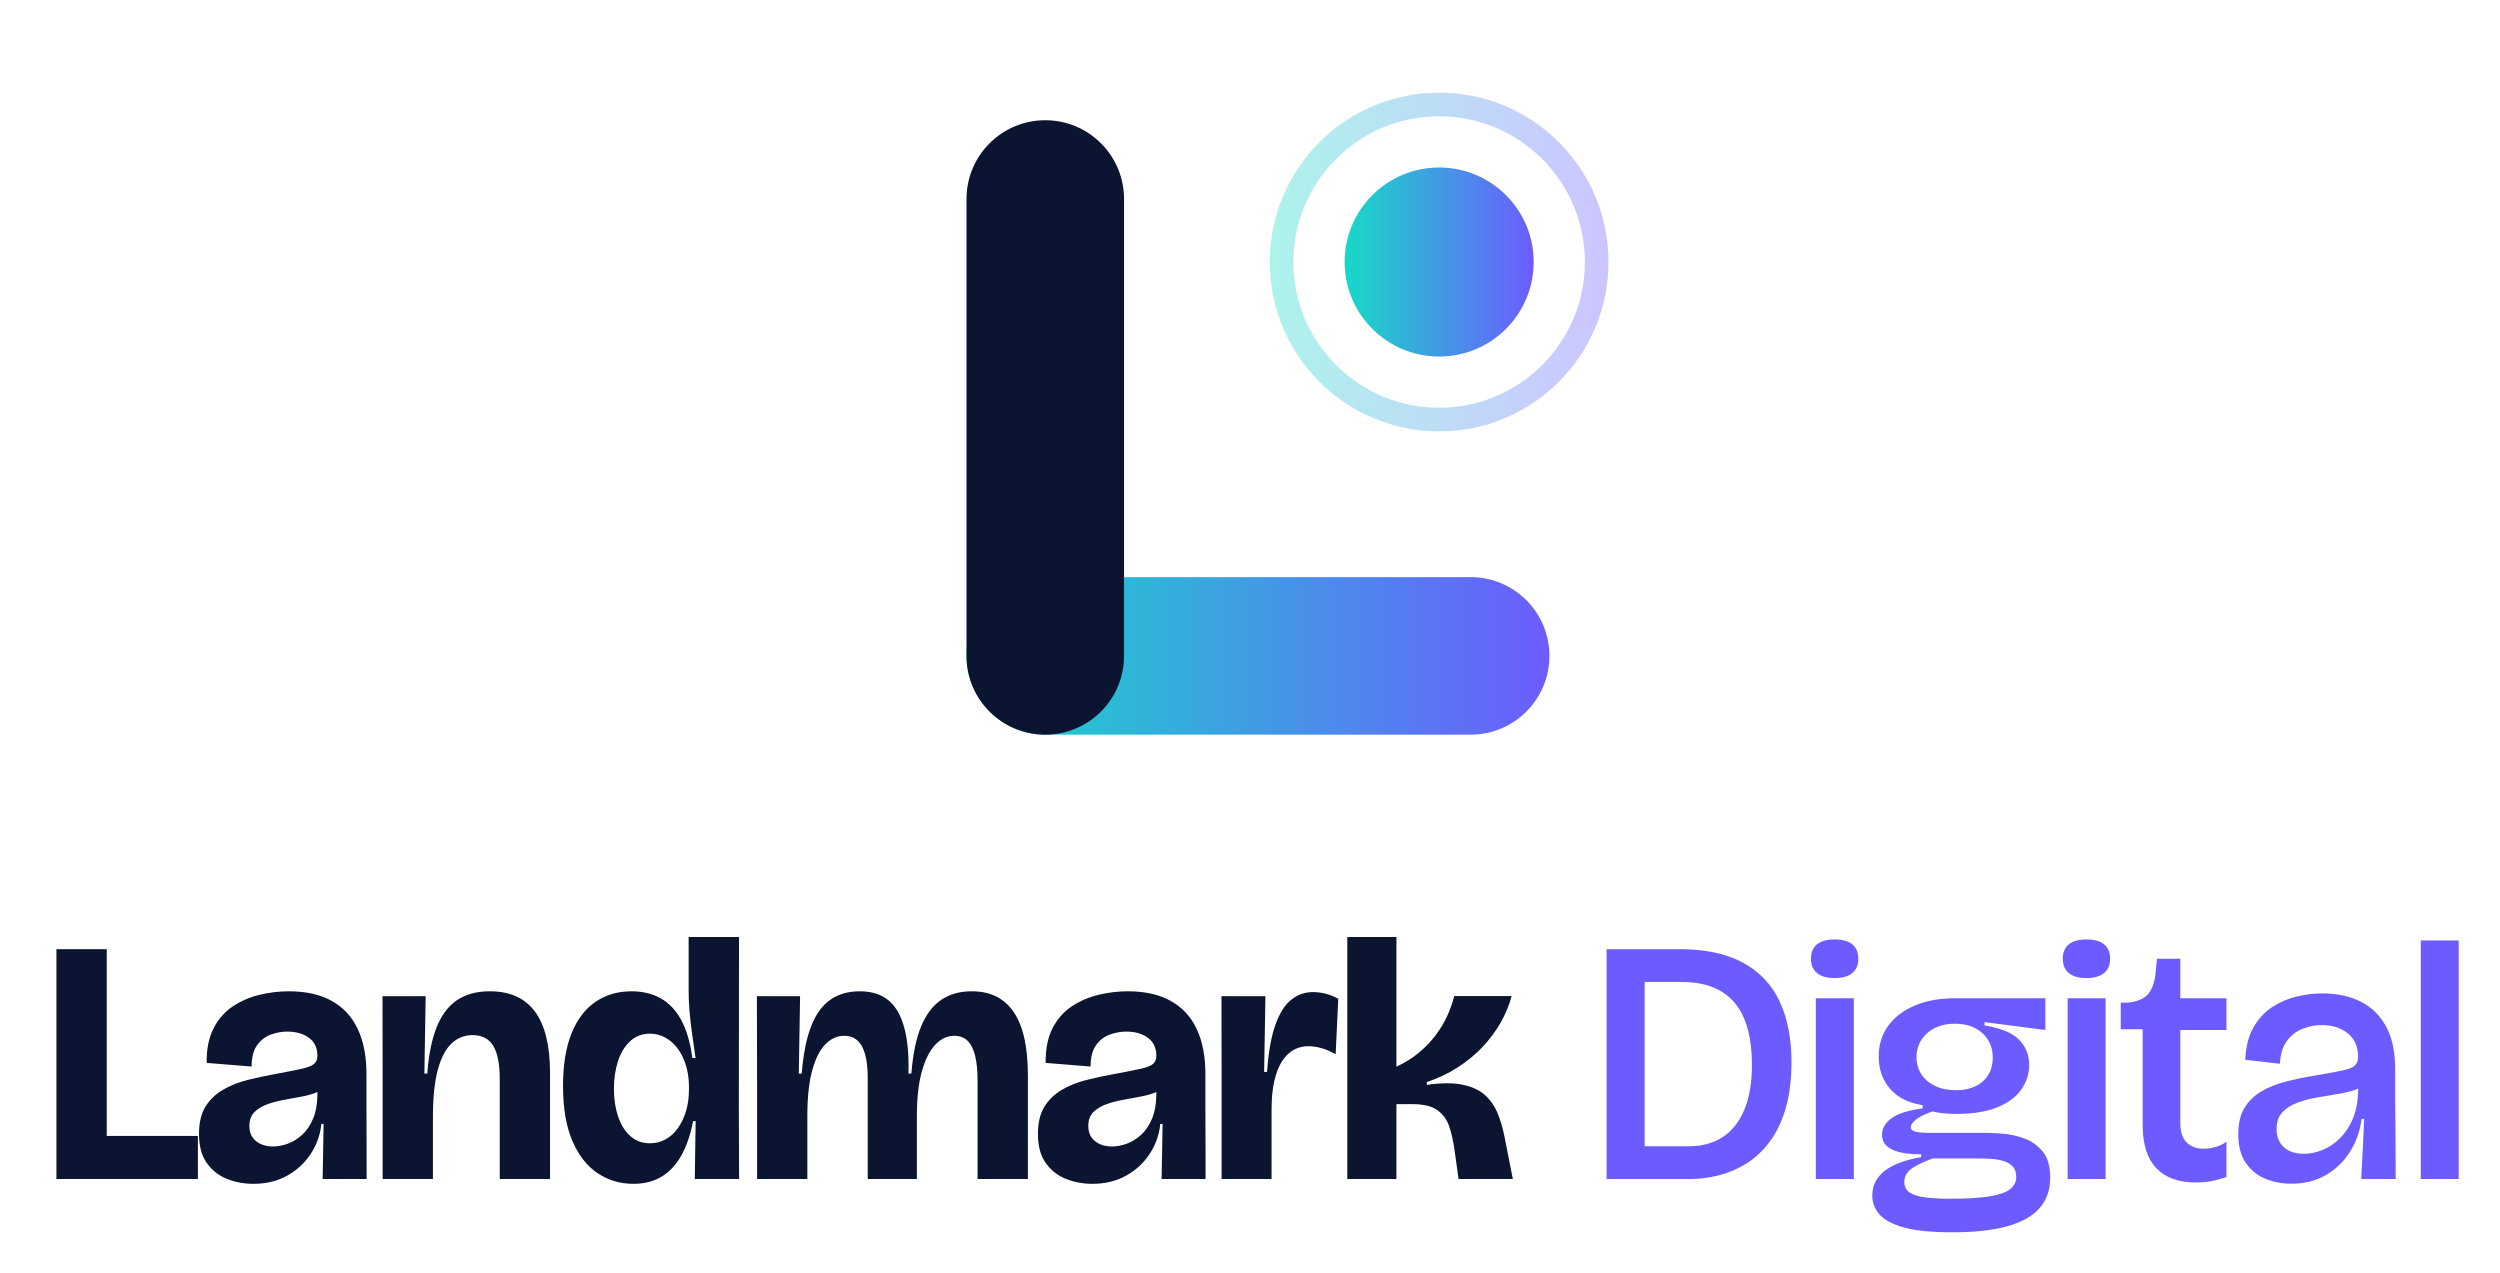
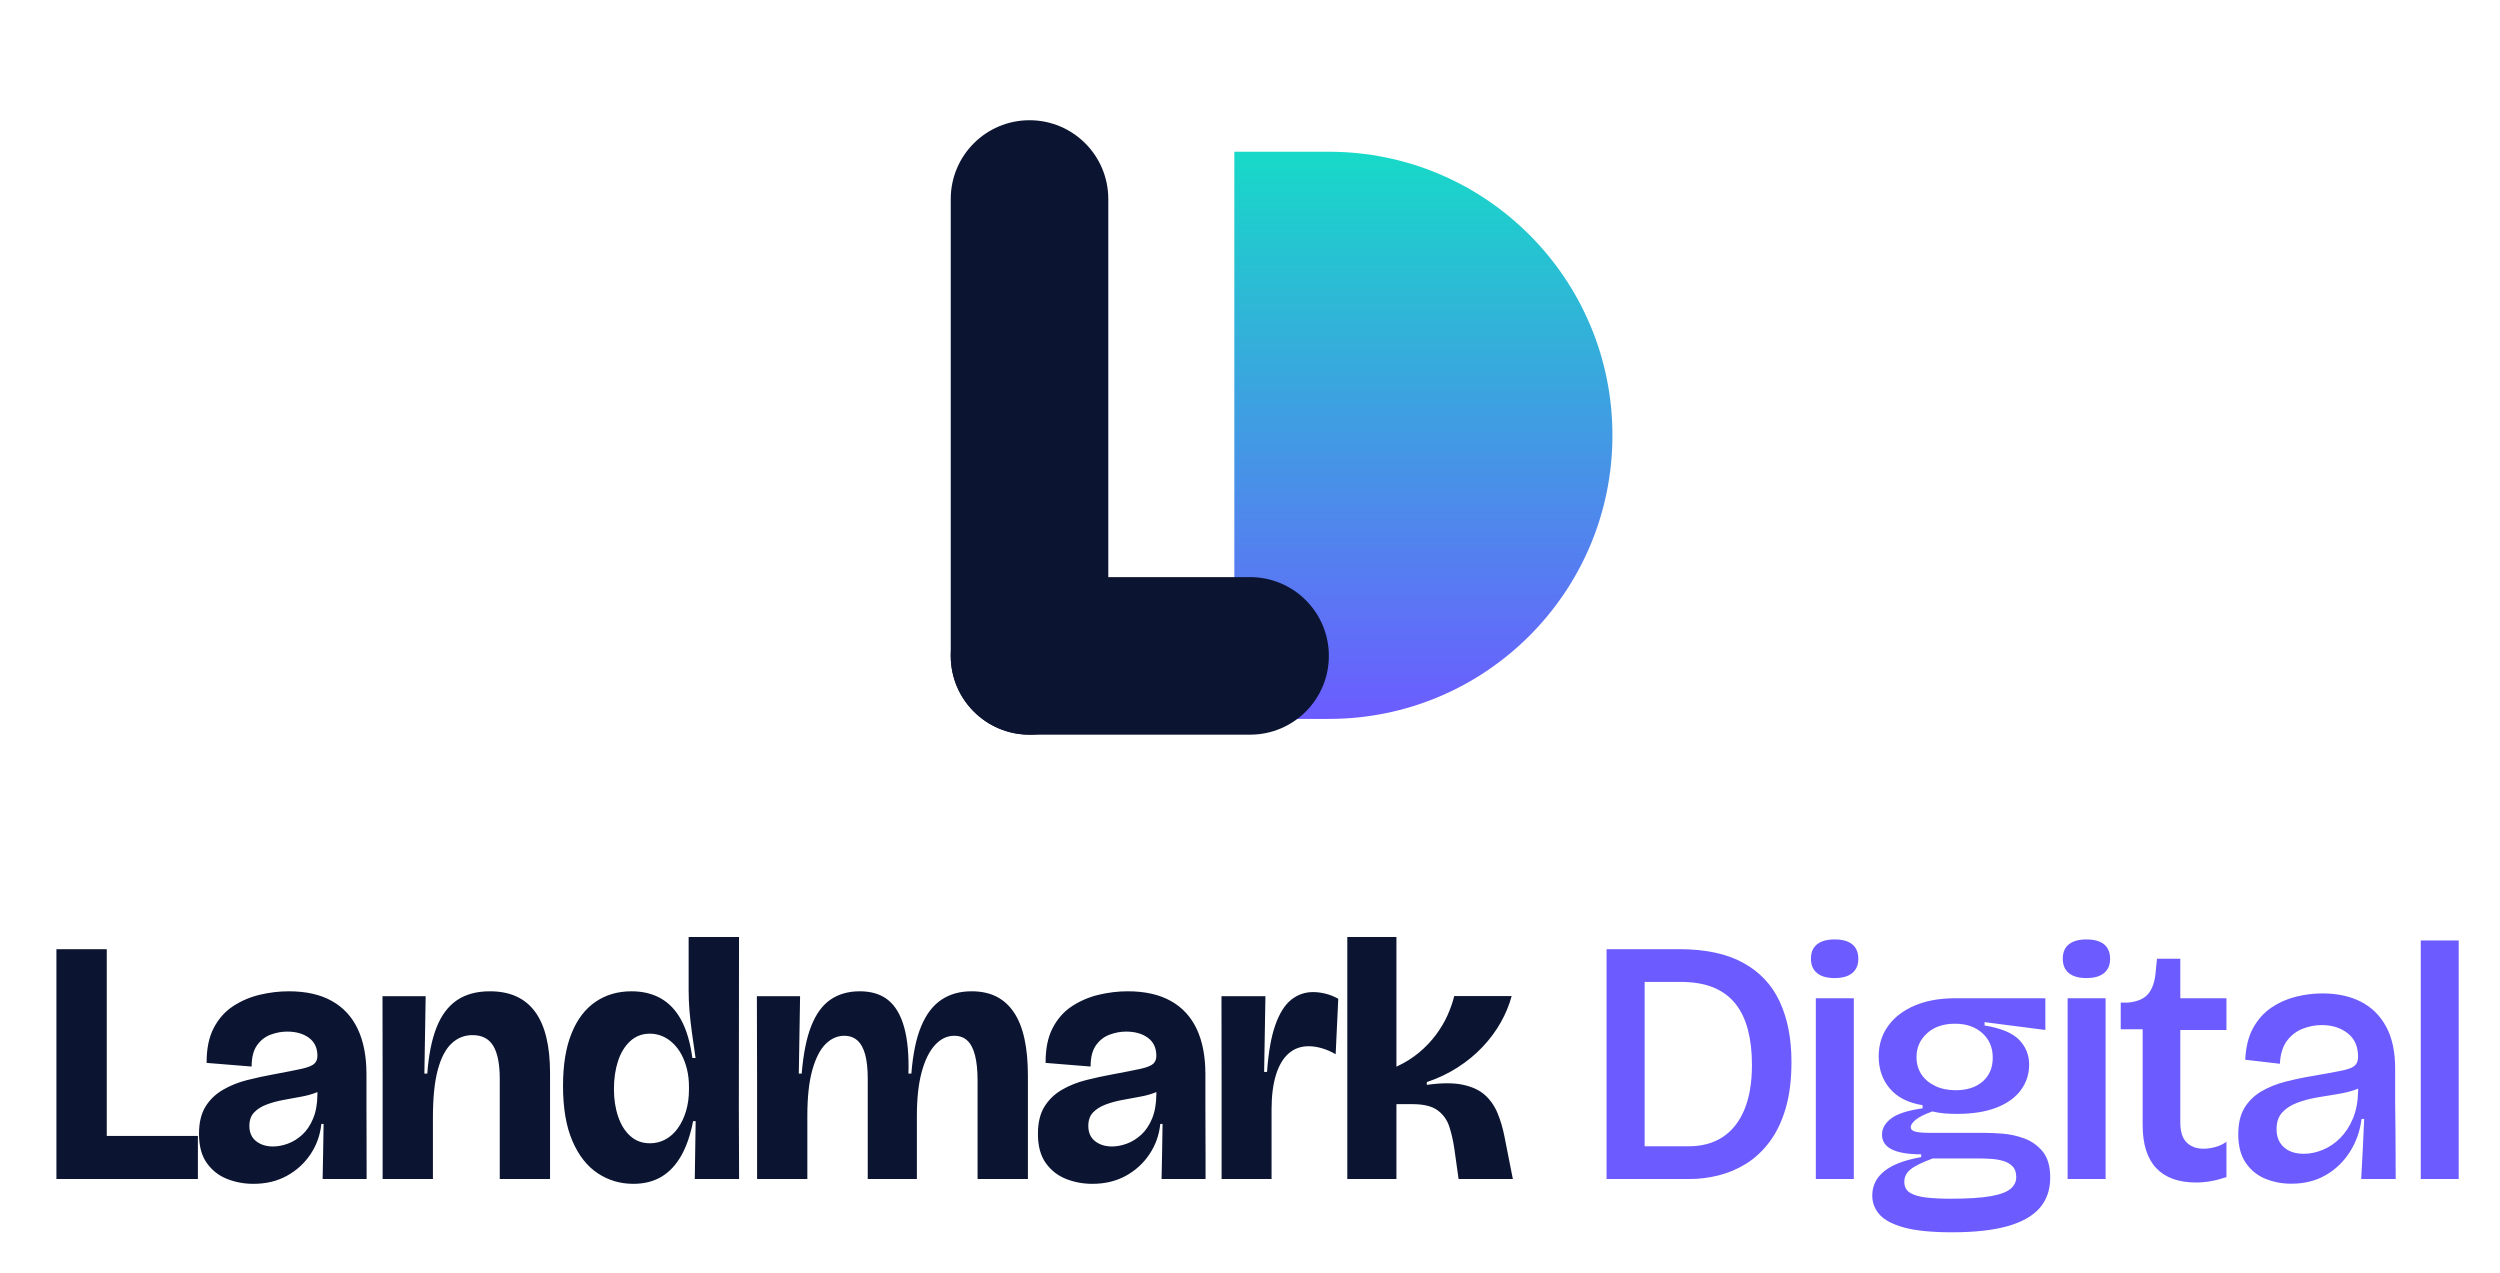
<svg xmlns="http://www.w3.org/2000/svg" viewBox="0 0 603 307" width="603" height="307" role="img" aria-label="Landmark Digital">
  <g transform="translate(10,10)">
    <defs>
-       <linearGradient id="lmg4" x1="0" y1="0" x2="1" y2="0">
+       <linearGradient id="lmg4" x1="0" y1="0" x2="0" y2="1">
        <stop offset="0" stop-color="#17D9C8" />
        <stop offset="1" stop-color="#6C5CFF" />
      </linearGradient>
    </defs>
    <g transform="translate(196.52,0.00) scale(1.9)">
-       <circle cx="74" cy="28" r="20" fill="none" stroke="url(#lmg4)" stroke-width="3" opacity=".35" />
-       <circle cx="74" cy="28" r="12" fill="url(#lmg4)" class="lm-dot" />
-       <rect x="14" y="68" width="74" height="20" rx="10" fill="url(#lmg4)" />
-       <rect x="14" y="10" width="20" height="78" rx="10" fill="#0B1430" />
+       <path d="M48 14 H 60 A 36 36 0 0 1 60 86 H 48 Z" fill="url(#lmg4)" />
+       <rect x="12" y="10" width="20" height="78" rx="10" fill="#0B1430" />
+       <rect x="12" y="68" width="48" height="20" rx="10" fill="#0B1430" />
    </g>
    <g transform="translate(0,274.38)">
      <path d="M3.61 0V-55.44H15.75V0H3.61ZM5.99 0V-10.4H37.73V0H5.99ZM51.11 1.16Q47.74 1.16 44.75 -0.03Q41.76 -1.22 39.88 -3.86Q38 -6.5 38 -10.88Q38 -14.91 39.55 -17.44Q41.1 -19.96 43.76 -21.51Q46.41 -23.06 49.63 -23.87Q52.85 -24.68 56.11 -25.27Q60.58 -26.1 62.79 -26.59Q65 -27.09 65.78 -27.78Q66.56 -28.48 66.56 -29.71Q66.56 -32.56 64.52 -34.06Q62.48 -35.56 59.26 -35.56Q57.26 -35.56 55.27 -34.82Q53.28 -34.08 51.99 -32.25Q50.69 -30.42 50.69 -27.13L39.84 -28.01Q39.8 -33.07 41.55 -36.42Q43.29 -39.77 46.24 -41.7Q49.18 -43.62 52.68 -44.45Q56.18 -45.28 59.65 -45.28Q65.87 -45.28 70.03 -42.95Q74.2 -40.63 76.29 -36.18Q78.39 -31.74 78.39 -25.3V-17.32Q78.4 -14.45 78.41 -11.54Q78.41 -8.62 78.42 -5.75Q78.43 -2.87 78.43 0H67.82Q67.89 -3.22 67.94 -6.46Q68 -9.7 68.05 -13.29H67.51Q67.1 -9.31 64.93 -6.03Q62.75 -2.74 59.23 -0.79Q55.71 1.16 51.11 1.16ZM55.86 -7.85Q57.58 -7.85 59.44 -8.53Q61.29 -9.21 62.9 -10.68Q64.51 -12.15 65.52 -14.57Q66.53 -16.98 66.56 -20.38L66.57 -22.37L68.82 -22.74Q68.08 -21.59 66.4 -20.91Q64.71 -20.23 62.59 -19.85Q60.47 -19.46 58.3 -19.06Q56.14 -18.66 54.29 -17.96Q52.44 -17.26 51.3 -16.07Q50.15 -14.88 50.15 -12.8Q50.15 -10.43 51.76 -9.14Q53.38 -7.85 55.86 -7.85ZM82.29 0V-23.98L82.26 -44.1H92.67L92.36 -25.42H93.06Q93.56 -32.17 95.29 -36.55Q97.02 -40.94 100.19 -43.11Q103.36 -45.28 108.16 -45.28Q115.43 -45.28 119.05 -40.36Q122.67 -35.45 122.67 -25.58V0H110.54V-24.19Q110.54 -29.51 108.98 -32.11Q107.42 -34.71 103.96 -34.71Q101.07 -34.71 98.92 -32.7Q96.77 -30.69 95.59 -26.33Q94.42 -21.97 94.42 -14.81V0H82.29ZM142.76 1.16Q138.01 1.16 134.17 -1.39Q130.33 -3.93 128.07 -9.17Q125.8 -14.41 125.8 -22.46Q125.8 -30.06 127.86 -35.13Q129.91 -40.21 133.64 -42.74Q137.37 -45.28 142.32 -45.28Q146.33 -45.28 149.35 -43.59Q152.38 -41.9 154.31 -38.35Q156.24 -34.79 157 -29.19H157.77Q157.32 -32.33 156.91 -35.19Q156.51 -38.05 156.3 -40.64Q156.1 -43.23 156.1 -45.47V-58.38H168.25L168.21 -16.49L168.27 0H157.58L157.79 -13.97H157.18Q156.21 -8.96 154.29 -5.59Q152.36 -2.21 149.51 -0.53Q146.65 1.16 142.76 1.16ZM146.76 -8.62Q148.79 -8.62 150.52 -9.56Q152.25 -10.5 153.5 -12.26Q154.76 -14.01 155.47 -16.39Q156.18 -18.76 156.18 -21.62V-22.22Q156.18 -24.46 155.71 -26.44Q155.23 -28.42 154.39 -29.99Q153.54 -31.57 152.37 -32.7Q151.2 -33.84 149.77 -34.45Q148.34 -35.06 146.76 -35.06Q143.96 -35.06 142 -33.25Q140.04 -31.44 139.06 -28.43Q138.08 -25.41 138.08 -21.69Q138.08 -18.03 139.1 -15.05Q140.11 -12.07 142.05 -10.35Q143.99 -8.62 146.76 -8.62ZM172.61 0V-23.3L172.56 -44.1H182.98L182.67 -25.42H183.37Q183.96 -32.61 185.69 -36.95Q187.42 -41.3 190.34 -43.29Q193.27 -45.28 197.37 -45.28Q201.63 -45.28 204.25 -43.14Q206.86 -41.01 208.08 -36.62Q209.3 -32.24 209.12 -25.42H209.82Q210.38 -32.52 212.2 -36.87Q214.03 -41.22 217.08 -43.25Q220.12 -45.28 224.35 -45.28Q227.78 -45.28 230.3 -44.02Q232.82 -42.76 234.53 -40.23Q236.25 -37.7 237.09 -33.87Q237.93 -30.04 237.93 -24.91V0H225.79V-23.74Q225.79 -27.4 225.18 -29.81Q224.57 -32.21 223.34 -33.38Q222.1 -34.55 220.16 -34.55Q217.59 -34.55 215.55 -32.35Q213.51 -30.16 212.33 -25.88Q211.15 -21.6 211.15 -15.23V0H199.3V-24.12Q199.3 -27.71 198.69 -30Q198.07 -32.28 196.81 -33.42Q195.54 -34.55 193.62 -34.55Q191.16 -34.55 189.15 -32.58Q187.15 -30.6 185.94 -26.33Q184.73 -22.05 184.73 -15.23V0H172.61ZM253.47 1.16Q250.1 1.16 247.11 -0.03Q244.12 -1.22 242.24 -3.86Q240.35 -6.5 240.35 -10.88Q240.35 -14.91 241.91 -17.44Q243.46 -19.96 246.11 -21.51Q248.77 -23.06 251.99 -23.87Q255.21 -24.68 258.47 -25.27Q262.93 -26.1 265.15 -26.59Q267.36 -27.09 268.14 -27.78Q268.91 -28.48 268.91 -29.71Q268.91 -32.56 266.88 -34.06Q264.84 -35.56 261.62 -35.56Q259.62 -35.56 257.63 -34.82Q255.64 -34.08 254.34 -32.25Q253.05 -30.42 253.05 -27.13L242.2 -28.01Q242.16 -33.07 243.9 -36.42Q245.64 -39.77 248.59 -41.7Q251.54 -43.62 255.04 -44.45Q258.54 -45.28 262.01 -45.28Q268.23 -45.28 272.39 -42.95Q276.56 -40.63 278.65 -36.18Q280.74 -31.74 280.74 -25.3V-17.32Q280.76 -14.45 280.76 -11.54Q280.77 -8.62 280.78 -5.75Q280.78 -2.87 280.78 0H270.17Q270.24 -3.22 270.3 -6.46Q270.35 -9.7 270.41 -13.29H269.86Q269.46 -9.31 267.28 -6.03Q265.1 -2.74 261.58 -0.79Q258.06 1.16 253.47 1.16ZM258.22 -7.85Q259.94 -7.85 261.79 -8.53Q263.65 -9.21 265.26 -10.68Q266.87 -12.15 267.88 -14.57Q268.88 -16.98 268.91 -20.38L268.93 -22.37L271.18 -22.74Q270.44 -21.59 268.75 -20.91Q267.06 -20.23 264.94 -19.85Q262.82 -19.46 260.66 -19.06Q258.5 -18.66 256.65 -17.96Q254.8 -17.26 253.65 -16.07Q252.5 -14.88 252.5 -12.8Q252.5 -10.43 254.12 -9.14Q255.74 -7.85 258.22 -7.85ZM284.65 0V-23.23L284.62 -44.1H295.22L294.91 -25.83H295.61Q296.11 -32.96 297.62 -37.18Q299.12 -41.4 301.45 -43.25Q303.77 -45.09 306.7 -45.09Q308.14 -45.09 309.7 -44.71Q311.26 -44.32 312.79 -43.48L312.16 -30.11Q310.44 -31.09 308.78 -31.56Q307.13 -32.03 305.65 -32.03Q302.79 -32.03 300.8 -30.27Q298.8 -28.5 297.75 -25.09Q296.7 -21.67 296.7 -16.79V0H284.65ZM314.97 0V-58.38H326.82V-27.1Q329.9 -28.52 332.26 -30.49Q334.63 -32.47 336.35 -34.78Q338.07 -37.1 339.14 -39.49Q340.21 -41.89 340.76 -44.13H354.61Q353.74 -40.89 351.98 -37.77Q350.22 -34.65 347.62 -31.89Q345.02 -29.13 341.62 -26.94Q338.23 -24.75 334.15 -23.38V-22.71Q339.4 -23.45 342.78 -22.75Q346.15 -22.05 348.13 -20.29Q350.11 -18.52 351.19 -15.93Q352.27 -13.34 352.88 -10.23L354.9 0H341.81L340.8 -7.22Q340.37 -10.19 339.57 -12.64Q338.77 -15.08 336.77 -16.56Q334.77 -18.05 330.71 -18.06L326.82 -18.07V0H314.97Z" fill="#0B1430" />
      <path d="M382.03 0V-7.9H397.36Q402.11 -7.9 405.51 -10.12Q408.91 -12.35 410.74 -16.72Q412.57 -21.08 412.57 -27.55Q412.57 -32.21 411.62 -35.91Q410.68 -39.61 408.64 -42.21Q406.6 -44.81 403.33 -46.18Q400.05 -47.54 395.35 -47.54H382.03V-55.44H395.05Q404.46 -55.44 410.44 -52.16Q416.43 -48.89 419.26 -42.8Q422.1 -36.71 422.1 -28.27Q422.1 -21.71 420.67 -16.93Q419.24 -12.14 416.74 -8.86Q414.25 -5.59 411.1 -3.65Q407.95 -1.72 404.46 -0.86Q400.97 0 397.57 0H382.03ZM377.5 0V-55.44H386.69V0H377.5ZM427.98 0V-43.6H437.14V0H427.98ZM432.52 -48.47Q429.7 -48.47 428.25 -49.69Q426.8 -50.9 426.8 -53.14Q426.8 -55.44 428.27 -56.61Q429.75 -57.79 432.51 -57.79Q435.33 -57.79 436.78 -56.6Q438.23 -55.4 438.23 -53.09Q438.23 -50.9 436.77 -49.68Q435.31 -48.47 432.52 -48.47ZM460.87 12.85Q453.47 12.85 449.27 11.7Q445.07 10.54 443.33 8.55Q441.59 6.55 441.59 3.99Q441.59 0.42 444.51 -1.91Q447.43 -4.24 453.39 -5.29V-5.96Q448.69 -5.96 446.31 -7.14Q443.94 -8.32 443.94 -10.71Q443.94 -12.94 446.17 -14.62Q448.39 -16.3 453.73 -17.05V-17.81Q448.52 -18.65 445.83 -21.82Q443.14 -24.99 443.14 -29.57Q443.14 -33.77 445.41 -36.92Q447.68 -40.07 451.81 -41.83Q455.95 -43.6 461.54 -43.6H483.34V-35.95L468.68 -37.84V-37.04Q474.68 -36.04 477.06 -33.54Q479.43 -31.04 479.43 -27.59Q479.43 -24.19 477.46 -21.48Q475.48 -18.77 471.6 -17.24Q467.71 -15.71 461.96 -15.71Q460.36 -15.71 458.93 -15.83Q457.51 -15.96 456.08 -16.3Q453.18 -15.25 452.02 -14.26Q450.87 -13.27 450.87 -12.52Q450.87 -11.89 451.54 -11.59Q452.21 -11.3 453.35 -11.21Q454.48 -11.13 455.78 -11.13H469.01Q470.48 -11.13 473.05 -10.94Q475.61 -10.75 478.25 -9.79Q480.9 -8.82 482.71 -6.62Q484.51 -4.41 484.51 -0.34Q484.51 4.12 481.93 7.04Q479.35 9.95 474.12 11.4Q468.89 12.85 460.87 12.85ZM460.4 4.75Q466.7 4.75 470.15 4.14Q473.59 3.53 474.96 2.35Q476.32 1.18 476.32 -0.46Q476.32 -2.14 475.42 -3.07Q474.52 -3.99 473.09 -4.39Q471.66 -4.79 470.08 -4.87Q468.51 -4.96 467.12 -4.96H456.16Q452.3 -3.53 450.81 -2.31Q449.32 -1.09 449.32 0.67Q449.32 2.48 450.74 3.34Q452.17 4.2 454.67 4.47Q457.17 4.75 460.4 4.75ZM461.75 -21.42Q465.82 -21.42 468.24 -23.54Q470.65 -25.66 470.65 -29.27Q470.65 -32.93 468.13 -35.2Q465.61 -37.46 461.54 -37.46Q457.34 -37.46 454.8 -35.15Q452.26 -32.84 452.26 -29.4Q452.26 -27.05 453.45 -25.24Q454.65 -23.44 456.79 -22.43Q458.93 -21.42 461.75 -21.42ZM488.71 0V-43.6H497.87V0H488.71ZM493.25 -48.47Q490.43 -48.47 488.98 -49.69Q487.54 -50.9 487.54 -53.14Q487.54 -55.44 489.01 -56.61Q490.48 -57.79 493.24 -57.79Q496.06 -57.79 497.51 -56.6Q498.96 -55.4 498.96 -53.09Q498.96 -50.9 497.5 -49.68Q496.04 -48.47 493.25 -48.47ZM519.71 0.84Q513.37 0.84 510.09 -2.62Q506.81 -6.09 506.81 -12.98V-36.12H501.52V-42.55H503.24Q506.69 -42.88 508.18 -44.69Q509.67 -46.49 509.96 -50.06L510.26 -53.13H515.89V-43.6H527.02V-35.95H515.89V-13.61Q515.89 -10.33 517.42 -8.82Q518.95 -7.31 521.51 -7.31Q522.9 -7.31 524.39 -7.73Q525.88 -8.15 527.02 -8.99V-0.46Q525 0.21 523.21 0.53Q521.43 0.84 519.71 0.84ZM542.68 1.13Q539.28 1.13 536.36 -0.08Q533.44 -1.3 531.66 -3.93Q529.87 -6.55 529.87 -10.79Q529.87 -14.66 531.34 -17.12Q532.81 -19.57 535.39 -21.11Q537.98 -22.64 541.25 -23.48Q544.53 -24.32 548.1 -24.91Q552.76 -25.7 555.03 -26.19Q557.3 -26.67 558.03 -27.41Q558.77 -28.14 558.77 -29.48Q558.77 -33.18 556.27 -35.15Q553.77 -37.13 549.99 -37.13Q547.68 -37.13 545.41 -36.25Q543.14 -35.36 541.61 -33.33Q540.08 -31.29 539.91 -27.8L531.55 -28.77Q531.76 -33.35 533.46 -36.44Q535.16 -39.52 537.87 -41.35Q540.58 -43.18 543.77 -43.97Q546.97 -44.77 550.16 -44.77Q555.53 -44.77 559.46 -42.76Q563.39 -40.74 565.55 -36.73Q567.71 -32.72 567.71 -26.67V-18.52Q567.76 -15.46 567.78 -12.35Q567.8 -9.24 567.82 -6.15Q567.84 -3.07 567.84 0H559.52Q559.73 -3.61 559.9 -7.12Q560.07 -10.63 560.24 -14.49H559.61Q559.06 -10.12 556.81 -6.57Q554.57 -3.02 550.98 -0.95Q547.39 1.13 542.68 1.13ZM545.66 -6.09Q547.97 -6.09 550.26 -7.04Q552.55 -7.98 554.44 -9.87Q556.33 -11.76 557.51 -14.55Q558.68 -17.35 558.77 -21L558.81 -22.93L561.04 -23.52Q560.15 -22.26 558.2 -21.57Q556.25 -20.87 553.75 -20.48Q551.25 -20.08 548.71 -19.64Q546.17 -19.19 543.98 -18.35Q541.8 -17.51 540.46 -16.04Q539.11 -14.57 539.11 -12.01Q539.11 -9.28 540.85 -7.69Q542.6 -6.09 545.66 -6.09ZM573.89 0V-57.54H583.04V0H573.89Z" fill="#6C5CFF" />
    </g>
  </g>
</svg>
